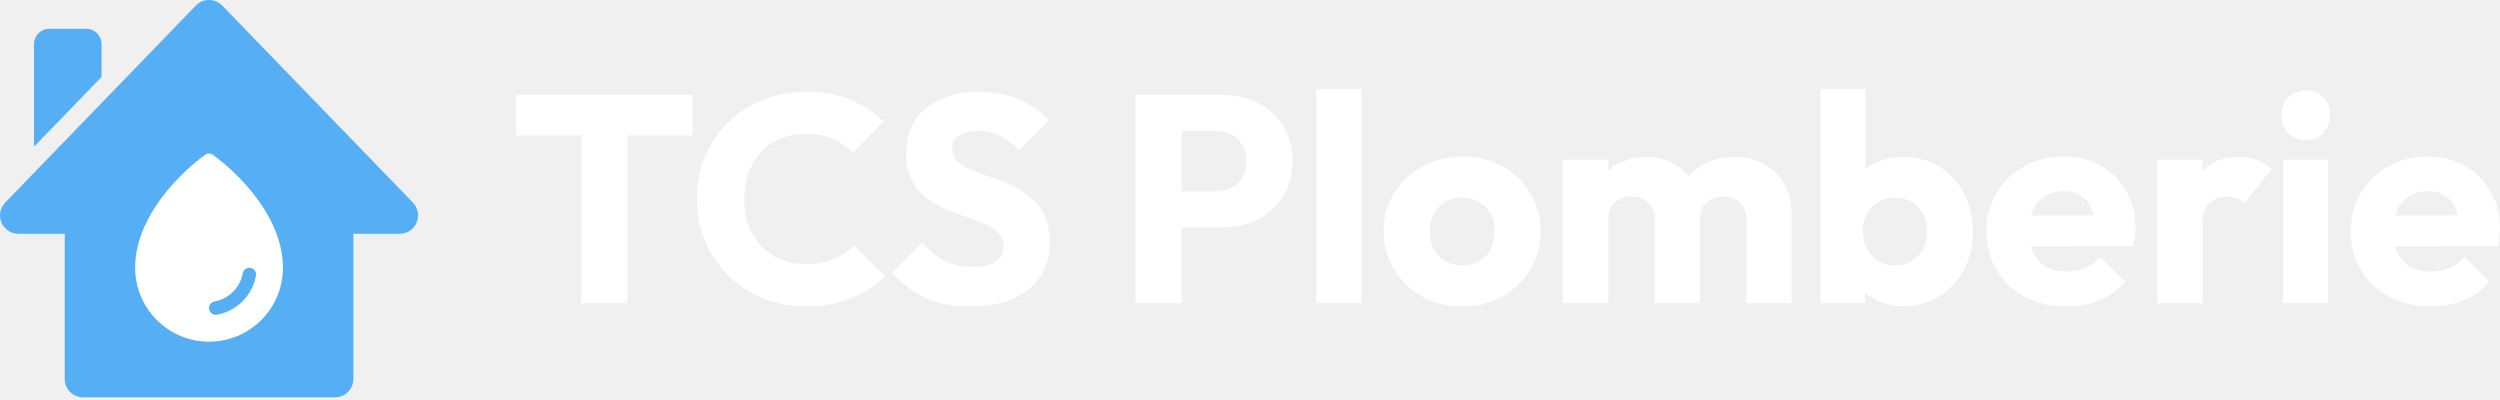
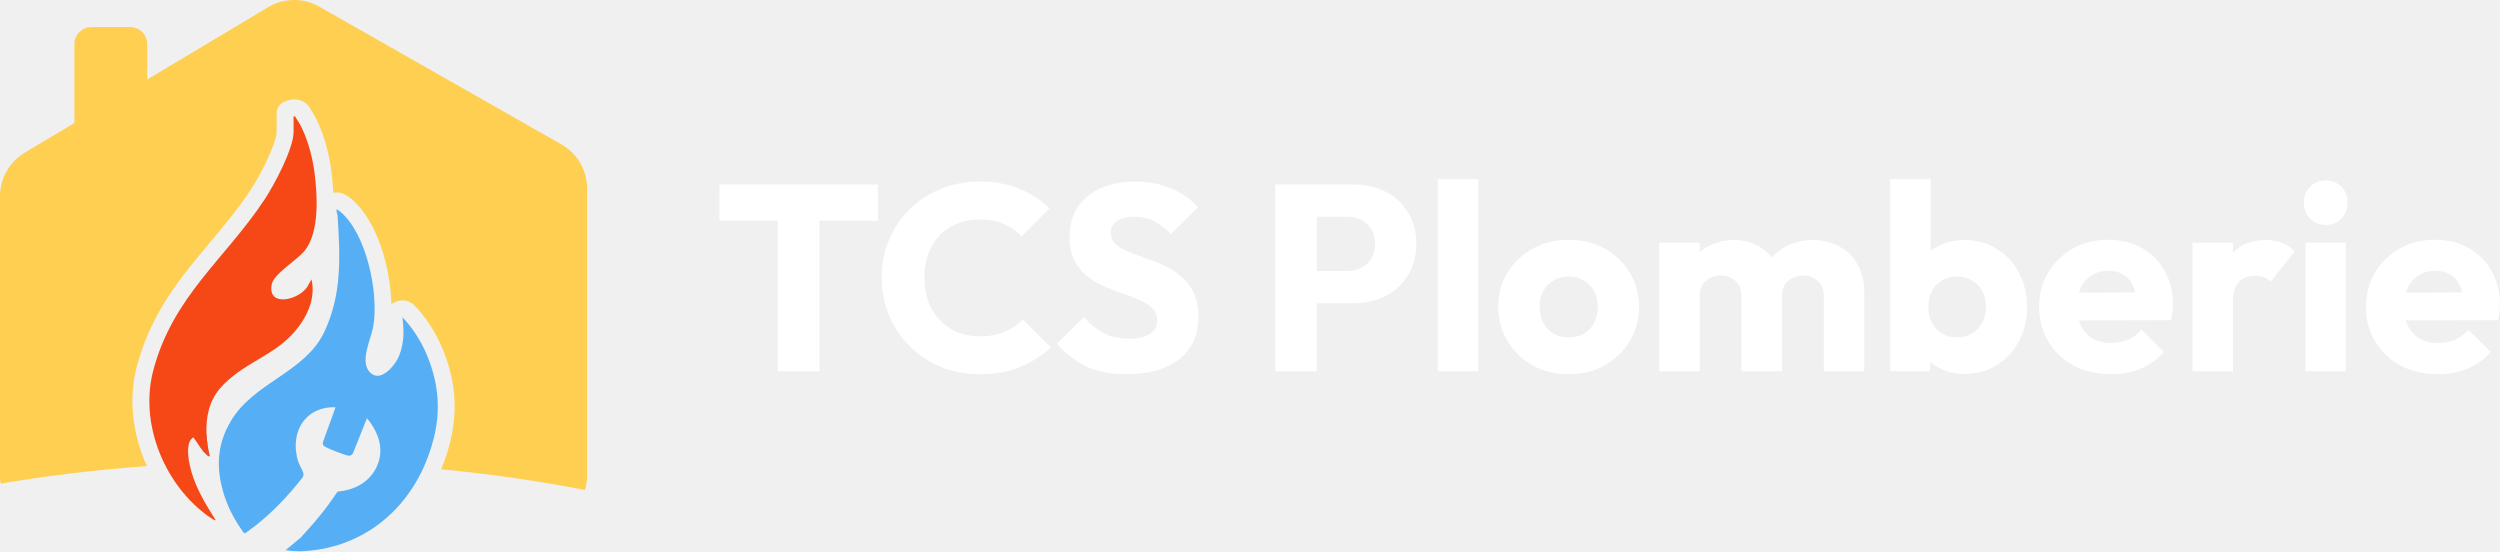
- <svg xmlns="http://www.w3.org/2000/svg" width="814" height="130" viewBox="0 0 814 130" fill="none">
-   <path d="M189.202 98.696V31.88H204.274V98.696H189.202ZM167.986 44.072V30.92H225.49V44.072H167.986Z" fill="white" />
-   <path d="M262.504 99.752C257.448 99.752 252.744 98.888 248.392 97.16C244.104 95.368 240.328 92.872 237.064 89.672C233.864 86.472 231.368 82.76 229.576 78.536C227.784 74.248 226.888 69.64 226.888 64.712C226.888 59.784 227.784 55.208 229.576 50.984C231.368 46.696 233.864 42.984 237.064 39.848C240.264 36.712 244.008 34.28 248.296 32.552C252.648 30.76 257.352 29.864 262.408 29.864C267.784 29.864 272.552 30.728 276.712 32.456C280.936 34.184 284.616 36.552 287.752 39.56L277.672 49.736C275.88 47.816 273.704 46.312 271.144 45.224C268.648 44.136 265.736 43.592 262.408 43.592C259.464 43.592 256.744 44.104 254.248 45.128C251.816 46.088 249.704 47.496 247.912 49.352C246.184 51.208 244.808 53.448 243.784 56.072C242.824 58.696 242.344 61.576 242.344 64.712C242.344 67.912 242.824 70.824 243.784 73.448C244.808 76.072 246.184 78.312 247.912 80.168C249.704 82.024 251.816 83.464 254.248 84.488C256.744 85.512 259.464 86.024 262.408 86.024C265.864 86.024 268.872 85.48 271.432 84.392C273.992 83.304 276.2 81.8 278.056 79.88L288.232 90.056C284.968 93.064 281.224 95.432 277 97.16C272.84 98.888 268.008 99.752 262.504 99.752Z" fill="white" />
-   <path d="M315.758 99.752C310.19 99.752 305.39 98.856 301.358 97.064C297.39 95.208 293.742 92.424 290.414 88.712L300.206 79.016C302.382 81.512 304.782 83.464 307.406 84.872C310.094 86.216 313.198 86.888 316.718 86.888C319.918 86.888 322.382 86.312 324.11 85.16C325.902 84.008 326.798 82.408 326.798 80.36C326.798 78.504 326.222 77 325.07 75.848C323.918 74.696 322.382 73.704 320.462 72.872C318.606 72.04 316.526 71.24 314.222 70.472C311.982 69.704 309.742 68.84 307.502 67.88C305.262 66.856 303.182 65.608 301.262 64.136C299.406 62.6 297.902 60.712 296.75 58.472C295.598 56.168 295.022 53.288 295.022 49.832C295.022 45.672 296.014 42.088 297.998 39.08C300.046 36.072 302.862 33.8 306.446 32.264C310.03 30.664 314.158 29.864 318.83 29.864C323.566 29.864 327.886 30.696 331.79 32.36C335.758 34.024 339.022 36.296 341.582 39.176L331.79 48.872C329.742 46.76 327.662 45.192 325.55 44.168C323.502 43.144 321.166 42.632 318.542 42.632C315.918 42.632 313.838 43.144 312.302 44.168C310.766 45.128 309.998 46.536 309.998 48.392C309.998 50.12 310.574 51.528 311.726 52.616C312.878 53.64 314.382 54.536 316.238 55.304C318.158 56.072 320.238 56.84 322.478 57.608C324.782 58.376 327.054 59.272 329.294 60.296C331.534 61.32 333.582 62.632 335.438 64.232C337.358 65.768 338.894 67.752 340.046 70.184C341.198 72.552 341.774 75.496 341.774 79.016C341.774 85.48 339.47 90.568 334.862 94.28C330.254 97.928 323.886 99.752 315.758 99.752Z" fill="white" />
-   <path d="M381.176 74.024V62.312H395.768C397.624 62.312 399.32 61.928 400.856 61.16C402.392 60.392 403.608 59.272 404.504 57.8C405.4 56.328 405.848 54.536 405.848 52.424C405.848 50.376 405.4 48.616 404.504 47.144C403.608 45.672 402.392 44.552 400.856 43.784C399.32 43.016 397.624 42.632 395.768 42.632H381.176V30.92H397.976C402.264 30.92 406.136 31.784 409.592 33.512C413.048 35.24 415.768 37.736 417.752 41C419.8 44.2 420.824 48.008 420.824 52.424C420.824 56.84 419.8 60.68 417.752 63.944C415.768 67.144 413.048 69.64 409.592 71.432C406.136 73.16 402.264 74.024 397.976 74.024H381.176ZM369.656 98.696V30.92H384.728V98.696H369.656Z" fill="white" />
-   <path d="M428.593 98.696V29H443.281V98.696H428.593Z" fill="white" />
-   <path d="M476.089 99.752C471.289 99.752 466.937 98.696 463.033 96.584C459.193 94.408 456.153 91.464 453.913 87.752C451.673 84.04 450.553 79.88 450.553 75.272C450.553 70.664 451.673 66.536 453.913 62.888C456.153 59.24 459.193 56.36 463.033 54.248C466.873 52.072 471.225 50.984 476.089 50.984C480.953 50.984 485.305 52.04 489.145 54.152C492.985 56.264 496.025 59.176 498.265 62.888C500.505 66.536 501.625 70.664 501.625 75.272C501.625 79.88 500.505 84.04 498.265 87.752C496.025 91.464 492.985 94.408 489.145 96.584C485.305 98.696 480.953 99.752 476.089 99.752ZM476.089 86.408C478.201 86.408 480.057 85.96 481.657 85.064C483.257 84.104 484.473 82.792 485.305 81.128C486.201 79.4 486.649 77.448 486.649 75.272C486.649 73.096 486.201 71.208 485.305 69.608C484.409 67.944 483.161 66.664 481.561 65.768C480.025 64.808 478.201 64.328 476.089 64.328C474.041 64.328 472.217 64.808 470.617 65.768C469.017 66.664 467.769 67.944 466.873 69.608C465.977 71.272 465.529 73.192 465.529 75.368C465.529 77.48 465.977 79.4 466.873 81.128C467.769 82.792 469.017 84.104 470.617 85.064C472.217 85.96 474.041 86.408 476.089 86.408Z" fill="white" />
-   <path d="M508.937 98.696V52.04H523.625V98.696H508.937ZM538.793 98.696V71.432C538.793 69.064 538.057 67.24 536.585 65.96C535.177 64.616 533.417 63.944 531.305 63.944C529.833 63.944 528.521 64.264 527.369 64.904C526.217 65.48 525.289 66.312 524.585 67.4C523.945 68.488 523.625 69.832 523.625 71.432L517.961 68.936C517.961 65.224 518.761 62.056 520.361 59.432C521.961 56.744 524.137 54.696 526.889 53.288C529.641 51.816 532.745 51.08 536.201 51.08C539.465 51.08 542.377 51.816 544.937 53.288C547.561 54.76 549.641 56.808 551.177 59.432C552.713 62.056 553.481 65.192 553.481 68.84V98.696H538.793ZM568.649 98.696V71.432C568.649 69.064 567.913 67.24 566.441 65.96C565.033 64.616 563.273 63.944 561.161 63.944C559.689 63.944 558.377 64.264 557.225 64.904C556.073 65.48 555.145 66.312 554.441 67.4C553.801 68.488 553.481 69.832 553.481 71.432L545.033 70.28C545.161 66.312 546.089 62.92 547.817 60.104C549.609 57.224 551.945 55.016 554.825 53.48C557.769 51.88 561.065 51.08 564.713 51.08C568.297 51.08 571.465 51.848 574.217 53.384C577.033 54.856 579.241 57 580.841 59.816C582.505 62.568 583.337 65.896 583.337 69.8V98.696H568.649Z" fill="white" />
-   <path d="M619.63 99.656C616.494 99.656 613.614 99.016 610.99 97.736C608.366 96.392 606.222 94.632 604.558 92.456C602.894 90.216 601.934 87.72 601.678 84.968V65.288C601.934 62.536 602.894 60.104 604.558 57.992C606.222 55.816 608.366 54.12 610.99 52.904C613.614 51.688 616.494 51.08 619.63 51.08C624.046 51.08 627.95 52.136 631.342 54.248C634.798 56.36 637.486 59.24 639.406 62.888C641.39 66.536 642.382 70.696 642.382 75.368C642.382 80.04 641.39 84.2 639.406 87.848C637.486 91.496 634.798 94.376 631.342 96.488C627.95 98.6 624.046 99.656 619.63 99.656ZM592.75 98.696V29H607.438V63.464L605.038 74.792L607.246 86.12V98.696H592.75ZM617.038 86.408C619.086 86.408 620.878 85.928 622.414 84.968C624.014 84.008 625.262 82.696 626.158 81.032C627.054 79.368 627.502 77.48 627.502 75.368C627.502 73.192 627.054 71.272 626.158 69.608C625.262 67.944 624.014 66.664 622.414 65.768C620.878 64.808 619.086 64.328 617.038 64.328C614.99 64.328 613.166 64.808 611.566 65.768C609.966 66.664 608.718 67.944 607.822 69.608C606.99 71.272 606.574 73.192 606.574 75.368C606.574 77.544 607.022 79.464 607.918 81.128C608.814 82.792 610.03 84.104 611.566 85.064C613.166 85.96 614.99 86.408 617.038 86.408Z" fill="white" />
-   <path d="M672.883 99.752C667.827 99.752 663.315 98.728 659.347 96.68C655.443 94.568 652.371 91.656 650.131 87.944C647.891 84.232 646.771 80.04 646.771 75.368C646.771 70.696 647.859 66.536 650.035 62.888C652.275 59.176 655.283 56.264 659.059 54.152C662.835 52.04 667.091 50.984 671.827 50.984C676.435 50.984 680.499 51.976 684.019 53.96C687.539 55.944 690.291 58.696 692.275 62.216C694.323 65.736 695.347 69.768 695.347 74.312C695.347 75.144 695.283 76.04 695.155 77C695.091 77.896 694.931 78.952 694.675 80.168L654.451 80.264V70.184L688.435 70.088L682.099 74.312C682.035 71.624 681.619 69.416 680.851 67.688C680.083 65.896 678.931 64.552 677.395 63.656C675.923 62.696 674.099 62.216 671.923 62.216C669.619 62.216 667.603 62.76 665.875 63.848C664.211 64.872 662.899 66.344 661.939 68.264C661.043 70.184 660.595 72.52 660.595 75.272C660.595 78.024 661.075 80.392 662.035 82.376C663.059 84.296 664.467 85.8 666.259 86.888C668.115 87.912 670.291 88.424 672.787 88.424C675.091 88.424 677.171 88.04 679.027 87.272C680.883 86.44 682.515 85.224 683.923 83.624L691.987 91.688C689.683 94.376 686.899 96.392 683.635 97.736C680.371 99.08 676.787 99.752 672.883 99.752Z" fill="white" />
-   <path d="M702.437 98.696V52.04H717.125V98.696H702.437ZM717.125 73.064L710.981 68.264C712.197 62.824 714.245 58.6 717.125 55.592C720.005 52.584 724.005 51.08 729.125 51.08C731.365 51.08 733.317 51.432 734.981 52.136C736.709 52.776 738.213 53.8 739.493 55.208L730.757 66.248C730.117 65.544 729.317 65 728.357 64.616C727.397 64.232 726.309 64.04 725.093 64.04C722.661 64.04 720.709 64.808 719.237 66.344C717.829 67.816 717.125 70.056 717.125 73.064Z" fill="white" />
-   <path d="M743.406 98.696V52.04H758.094V98.696H743.406ZM750.798 45.608C748.494 45.608 746.574 44.84 745.038 43.304C743.566 41.704 742.83 39.784 742.83 37.544C742.83 35.24 743.566 33.32 745.038 31.784C746.574 30.248 748.494 29.48 750.798 29.48C753.102 29.48 754.99 30.248 756.462 31.784C757.934 33.32 758.67 35.24 758.67 37.544C758.67 39.784 757.934 41.704 756.462 43.304C754.99 44.84 753.102 45.608 750.798 45.608Z" fill="white" />
-   <path d="M791.477 99.752C786.421 99.752 781.909 98.728 777.941 96.68C774.037 94.568 770.965 91.656 768.725 87.944C766.485 84.232 765.365 80.04 765.365 75.368C765.365 70.696 766.453 66.536 768.629 62.888C770.869 59.176 773.877 56.264 777.653 54.152C781.429 52.04 785.685 50.984 790.421 50.984C795.029 50.984 799.093 51.976 802.613 53.96C806.133 55.944 808.885 58.696 810.869 62.216C812.917 65.736 813.941 69.768 813.941 74.312C813.941 75.144 813.877 76.04 813.749 77C813.685 77.896 813.525 78.952 813.269 80.168L773.045 80.264V70.184L807.029 70.088L800.693 74.312C800.629 71.624 800.213 69.416 799.445 67.688C798.677 65.896 797.525 64.552 795.989 63.656C794.517 62.696 792.693 62.216 790.517 62.216C788.213 62.216 786.197 62.76 784.469 63.848C782.805 64.872 781.493 66.344 780.533 68.264C779.637 70.184 779.189 72.52 779.189 75.272C779.189 78.024 779.669 80.392 780.629 82.376C781.653 84.296 783.061 85.8 784.853 86.888C786.709 87.912 788.885 88.424 791.381 88.424C793.685 88.424 795.765 88.04 797.621 87.272C799.477 86.44 801.109 85.224 802.517 83.624L810.581 91.688C808.277 94.376 805.493 96.392 802.229 97.736C798.965 99.08 795.381 99.752 791.477 99.752Z" fill="white" />
-   <path d="M63.755 1.827C66.113 -0.609 70.02 -0.609 72.378 1.827L134.432 65.949C138.116 69.757 135.418 76.122 130.12 76.122H115.013C115.048 76.868 115.066 77.618 115.066 78.372V123.372C115.066 126.686 112.38 129.372 109.066 129.372H27.066C23.753 129.372 21.066 126.686 21.066 123.372V78.372C21.066 77.618 21.085 76.868 21.12 76.122H6.012C0.714 76.122 -1.984 69.756 1.7 65.949L63.755 1.827ZM28.066 9.372C30.828 9.372 33.066 11.611 33.066 14.372V25.047L11.191 47.65C11.11 47.293 11.066 46.921 11.066 46.539V14.372C11.066 11.611 13.305 9.372 16.066 9.372H28.066Z" fill="#56AFF4" />
-   <path d="M80.641 60.868C77.263 56.968 73.462 53.455 69.307 50.396C68.939 50.138 68.501 50 68.052 50C67.603 50 67.164 50.138 66.796 50.396C62.649 53.456 58.855 56.969 55.484 60.868C47.968 69.501 44 78.601 44 87.187C44 93.569 46.535 99.689 51.048 104.202C55.56 108.714 61.681 111.249 68.062 111.249C74.444 111.249 80.565 108.714 85.077 104.202C89.59 99.689 92.125 93.569 92.125 87.187C92.125 78.601 88.157 69.501 80.641 60.868ZM83.334 89.741C82.767 92.909 81.242 95.828 78.966 98.103C76.69 100.379 73.771 101.903 70.603 102.469C70.486 102.488 70.368 102.498 70.25 102.499C69.701 102.499 69.173 102.293 68.769 101.921C68.365 101.55 68.116 101.04 68.071 100.493C68.025 99.946 68.187 99.402 68.524 98.969C68.861 98.536 69.348 98.245 69.889 98.154C74.42 97.392 78.264 93.547 79.033 89.008C79.13 88.436 79.451 87.926 79.924 87.59C80.397 87.254 80.984 87.12 81.557 87.217C82.129 87.314 82.639 87.635 82.975 88.108C83.311 88.581 83.445 89.169 83.348 89.741H83.334Z" fill="white" />
+ <svg xmlns="http://www.w3.org/2000/svg" width="907" height="200" viewBox="0 0 907 200" fill="none">
+   <path d="M282.216 134.696V67.88H297.288V134.696H282.216ZM261 80.072V66.92H318.504V80.072H261Z" fill="white" />
+   <path d="M355.518 135.752C350.462 135.752 345.758 134.888 341.406 133.16C337.118 131.368 333.342 128.872 330.078 125.672C326.878 122.472 324.382 118.76 322.59 114.536C320.798 110.248 319.902 105.64 319.902 100.712C319.902 95.784 320.798 91.208 322.59 86.984C324.382 82.696 326.878 78.984 330.078 75.848C333.278 72.712 337.022 70.28 341.31 68.552C345.662 66.76 350.366 65.864 355.422 65.864C360.798 65.864 365.566 66.728 369.726 68.456C373.95 70.184 377.63 72.552 380.766 75.56L370.686 85.736C368.894 83.816 366.718 82.312 364.158 81.224C361.662 80.136 358.75 79.592 355.422 79.592C352.478 79.592 349.758 80.104 347.262 81.128C344.83 82.088 342.718 83.496 340.926 85.352C339.198 87.208 337.822 89.448 336.798 92.072C335.838 94.696 335.358 97.576 335.358 100.712C335.358 103.912 335.838 106.824 336.798 109.448C337.822 112.072 339.198 114.312 340.926 116.168C342.718 118.024 344.83 119.464 347.262 120.488C349.758 121.512 352.478 122.024 355.422 122.024C358.878 122.024 361.886 121.48 364.446 120.392C367.006 119.304 369.214 117.8 371.07 115.88L381.246 126.056C377.982 129.064 374.238 131.432 370.014 133.16C365.854 134.888 361.022 135.752 355.518 135.752Z" fill="white" />
+   <path d="M408.773 135.752C403.205 135.752 398.404 134.856 394.372 133.064C390.404 131.208 386.756 128.424 383.428 124.712L393.221 115.016C395.397 117.512 397.797 119.464 400.421 120.872C403.109 122.216 406.212 122.888 409.732 122.888C412.932 122.888 415.396 122.312 417.124 121.16C418.916 120.008 419.812 118.408 419.812 116.36C419.812 114.504 419.237 113 418.085 111.848C416.933 110.696 415.397 109.704 413.477 108.872C411.621 108.04 409.54 107.24 407.236 106.472C404.996 105.704 402.756 104.84 400.516 103.88C398.276 102.856 396.197 101.608 394.277 100.136C392.421 98.6 390.916 96.712 389.764 94.472C388.612 92.168 388.036 89.288 388.036 85.832C388.036 81.672 389.028 78.088 391.012 75.08C393.06 72.072 395.876 69.8 399.46 68.264C403.044 66.664 407.172 65.864 411.844 65.864C416.58 65.864 420.901 66.696 424.805 68.36C428.773 70.024 432.036 72.296 434.596 75.176L424.805 84.872C422.757 82.76 420.676 81.192 418.564 80.168C416.516 79.144 414.181 78.632 411.557 78.632C408.933 78.632 406.852 79.144 405.316 80.168C403.78 81.128 403.012 82.536 403.012 84.392C403.012 86.12 403.588 87.528 404.74 88.616C405.892 89.64 407.397 90.536 409.253 91.304C411.173 92.072 413.253 92.84 415.493 93.608C417.797 94.376 420.069 95.272 422.309 96.296C424.549 97.32 426.597 98.632 428.452 100.232C430.373 101.768 431.909 103.752 433.061 106.184C434.212 108.552 434.788 111.496 434.788 115.016C434.788 121.48 432.484 126.568 427.876 130.28C423.268 133.928 416.901 135.752 408.773 135.752Z" fill="white" />
+   <path d="M474.191 110.024V98.312H488.783C490.639 98.312 492.334 97.928 493.87 97.16C495.406 96.392 496.623 95.272 497.519 93.8C498.415 92.328 498.863 90.536 498.863 88.424C498.863 86.376 498.415 84.616 497.519 83.144C496.623 81.672 495.406 80.552 493.87 79.784C492.334 79.016 490.639 78.632 488.783 78.632H474.191V66.92H490.99C495.278 66.92 499.151 67.784 502.607 69.512C506.063 71.24 508.782 73.736 510.766 77C512.814 80.2 513.839 84.008 513.839 88.424C513.839 92.84 512.814 96.68 510.766 99.944C508.782 103.144 506.063 105.64 502.607 107.432C499.151 109.16 495.278 110.024 490.99 110.024H474.191ZM462.671 134.696V66.92H477.743V134.696H462.671Z" fill="white" />
+   <path d="M521.608 134.696V65H536.296V134.696H521.608Z" fill="white" />
+   <path d="M569.103 135.752C564.303 135.752 559.951 134.696 556.047 132.584C552.207 130.408 549.167 127.464 546.927 123.752C544.687 120.04 543.567 115.88 543.567 111.272C543.567 106.664 544.687 102.536 546.927 98.888C549.167 95.24 552.207 92.36 556.047 90.248C559.887 88.072 564.239 86.984 569.103 86.984C573.967 86.984 578.319 88.04 582.159 90.152C585.999 92.264 589.039 95.176 591.279 98.888C593.519 102.536 594.639 106.664 594.639 111.272C594.639 115.88 593.519 120.04 591.279 123.752C589.039 127.464 585.999 130.408 582.159 132.584C578.319 134.696 573.967 135.752 569.103 135.752ZM569.103 122.408C571.215 122.408 573.071 121.96 574.671 121.064C576.271 120.104 577.487 118.792 578.319 117.128C579.215 115.4 579.663 113.448 579.663 111.272C579.663 109.096 579.215 107.208 578.319 105.608C577.423 103.944 576.175 102.664 574.575 101.768C573.039 100.808 571.215 100.328 569.103 100.328C567.055 100.328 565.231 100.808 563.631 101.768C562.031 102.664 560.783 103.944 559.887 105.608C558.991 107.272 558.543 109.192 558.543 111.368C558.543 113.48 558.991 115.4 559.887 117.128C560.783 118.792 562.031 120.104 563.631 121.064C565.231 121.96 567.055 122.408 569.103 122.408Z" fill="white" />
+   <path d="M601.952 134.696V88.04H616.639V134.696H601.952ZM631.807 134.696V107.432C631.807 105.064 631.071 103.24 629.599 101.96C628.191 100.616 626.431 99.944 624.319 99.944C622.847 99.944 621.536 100.264 620.384 100.904C619.232 101.48 618.303 102.312 617.599 103.4C616.959 104.488 616.639 105.832 616.639 107.432L610.975 104.936C610.975 101.224 611.775 98.056 613.375 95.432C614.975 92.744 617.152 90.696 619.904 89.288C622.656 87.816 625.76 87.08 629.216 87.08C632.48 87.08 635.392 87.816 637.952 89.288C640.576 90.76 642.655 92.808 644.191 95.432C645.727 98.056 646.496 101.192 646.496 104.84V134.696H631.807ZM661.664 134.696V107.432C661.664 105.064 660.928 103.24 659.456 101.96C658.048 100.616 656.288 99.944 654.176 99.944C652.704 99.944 651.392 100.264 650.24 100.904C649.088 101.48 648.16 102.312 647.456 103.4C646.816 104.488 646.496 105.832 646.496 107.432L638.047 106.28C638.175 102.312 639.104 98.92 640.832 96.104C642.624 93.224 644.96 91.016 647.84 89.48C650.784 87.88 654.08 87.08 657.728 87.08C661.312 87.08 664.48 87.848 667.232 89.384C670.048 90.856 672.256 93 673.855 95.816C675.52 98.568 676.352 101.896 676.352 105.8V134.696H661.664Z" fill="white" />
+   <path d="M712.644 135.656C709.508 135.656 706.628 135.016 704.004 133.736C701.38 132.392 699.236 130.632 697.572 128.456C695.908 126.216 694.948 123.72 694.692 120.968V101.288C694.948 98.536 695.908 96.104 697.572 93.992C699.236 91.816 701.38 90.12 704.004 88.904C706.628 87.688 709.508 87.08 712.644 87.08C717.06 87.08 720.964 88.136 724.356 90.248C727.812 92.36 730.5 95.24 732.42 98.888C734.404 102.536 735.396 106.696 735.396 111.368C735.396 116.04 734.404 120.2 732.42 123.848C730.5 127.496 727.812 130.376 724.356 132.488C720.964 134.6 717.06 135.656 712.644 135.656ZM685.764 134.696V65H700.452V99.464L698.052 110.792L700.26 122.12V134.696H685.764ZM710.052 122.408C712.1 122.408 713.892 121.928 715.428 120.968C717.028 120.008 718.276 118.696 719.172 117.032C720.068 115.368 720.516 113.48 720.516 111.368C720.516 109.192 720.068 107.272 719.172 105.608C718.276 103.944 717.028 102.664 715.428 101.768C713.892 100.808 712.1 100.328 710.052 100.328C708.004 100.328 706.18 100.808 704.58 101.768C702.98 102.664 701.732 103.944 700.836 105.608C700.004 107.272 699.588 109.192 699.588 111.368C699.588 113.544 700.036 115.464 700.932 117.128C701.828 118.792 703.044 120.104 704.58 121.064C706.18 121.96 708.004 122.408 710.052 122.408Z" fill="white" />
+   <path d="M765.898 135.752C760.842 135.752 756.33 134.728 752.362 132.68C748.458 130.568 745.386 127.656 743.146 123.944C740.906 120.232 739.786 116.04 739.786 111.368C739.786 106.696 740.874 102.536 743.05 98.888C745.29 95.176 748.298 92.264 752.074 90.152C755.85 88.04 760.106 86.984 764.842 86.984C769.45 86.984 773.514 87.976 777.034 89.96C780.554 91.944 783.306 94.696 785.29 98.216C787.338 101.736 788.362 105.768 788.362 110.312C788.362 111.144 788.298 112.04 788.17 113C788.106 113.896 787.946 114.952 787.69 116.168L747.466 116.264V106.184L781.45 106.088L775.114 110.312C775.05 107.624 774.634 105.416 773.866 103.688C773.098 101.896 771.946 100.552 770.41 99.656C768.938 98.696 767.114 98.216 764.938 98.216C762.634 98.216 760.618 98.76 758.89 99.848C757.226 100.872 755.914 102.344 754.954 104.264C754.058 106.184 753.61 108.52 753.61 111.272C753.61 114.024 754.09 116.392 755.05 118.376C756.074 120.296 757.482 121.8 759.274 122.888C761.13 123.912 763.306 124.424 765.802 124.424C768.106 124.424 770.186 124.04 772.042 123.272C773.898 122.44 775.53 121.224 776.938 119.624L785.002 127.688C782.698 130.376 779.914 132.392 776.65 133.736C773.386 135.08 769.802 135.752 765.898 135.752Z" fill="white" />
+   <path d="M795.451 134.696V88.04H810.14V134.696H795.451ZM810.14 109.064L803.995 104.264C805.211 98.824 807.26 94.6 810.14 91.592C813.02 88.584 817.02 87.08 822.14 87.08C824.38 87.08 826.331 87.432 827.995 88.136C829.723 88.776 831.228 89.8 832.508 91.208L823.771 102.248C823.131 101.544 822.332 101 821.372 100.616C820.412 100.232 819.323 100.04 818.107 100.04C815.675 100.04 813.724 100.808 812.252 102.344C810.844 103.816 810.14 106.056 810.14 109.064Z" fill="white" />
+   <path d="M836.42 134.696V88.04H851.108V134.696H836.42ZM843.812 81.608C841.508 81.608 839.588 80.84 838.052 79.304C836.58 77.704 835.844 75.784 835.844 73.544C835.844 71.24 836.58 69.32 838.052 67.784C839.588 66.248 841.508 65.48 843.812 65.48C846.116 65.48 848.004 66.248 849.476 67.784C850.948 69.32 851.684 71.24 851.684 73.544C851.684 75.784 850.948 77.704 849.476 79.304C848.004 80.84 846.116 81.608 843.812 81.608Z" fill="white" />
+   <path d="M884.492 135.752C879.436 135.752 874.924 134.728 870.956 132.68C867.052 130.568 863.98 127.656 861.74 123.944C859.5 120.232 858.38 116.04 858.38 111.368C858.38 106.696 859.467 102.536 861.643 98.888C863.883 95.176 866.891 92.264 870.667 90.152C874.443 88.04 878.699 86.984 883.435 86.984C888.043 86.984 892.108 87.976 895.628 89.96C899.148 91.944 901.899 94.696 903.883 98.216C905.931 101.736 906.956 105.768 906.956 110.312C906.956 111.144 906.891 112.04 906.763 113C906.699 113.896 906.54 114.952 906.284 116.168L866.06 116.264V106.184L900.044 106.088L893.708 110.312C893.644 107.624 893.227 105.416 892.459 103.688C891.691 101.896 890.539 100.552 889.003 99.656C887.531 98.696 885.707 98.216 883.531 98.216C881.227 98.216 879.212 98.76 877.484 99.848C875.82 100.872 874.507 102.344 873.547 104.264C872.651 106.184 872.203 108.52 872.203 111.272C872.203 114.024 872.683 116.392 873.643 118.376C874.667 120.296 876.075 121.8 877.867 122.888C879.723 123.912 881.9 124.424 884.396 124.424C886.7 124.424 888.779 124.04 890.635 123.272C892.491 122.44 894.123 121.224 895.531 119.624L903.596 127.688C901.292 130.376 898.508 132.392 895.244 133.736C891.98 135.08 888.396 135.752 884.492 135.752Z" fill="white" />
+   <g clip-path="url(#clip0_52_49)">
+     <path d="M155.304 165.608C155.071 166.222 154.838 166.849 154.592 167.451C154.101 168.667 153.574 169.859 153.009 171.027C152.751 171.555 152.481 172.071 152.224 172.587C151.585 173.779 150.923 174.946 150.223 176.077C149.941 176.519 149.646 176.974 149.352 177.416C149.057 177.846 148.762 178.288 148.456 178.718C148.247 179.013 148.038 179.308 147.817 179.603C147.547 179.984 147.265 180.365 146.971 180.733C143.878 184.715 140.257 188.18 136.219 191.03C135.274 191.694 134.305 192.333 133.311 192.922C133.188 192.996 133.065 193.07 132.942 193.144C132.574 193.365 132.206 193.574 131.838 193.783C131.826 193.795 131.801 193.795 131.789 193.807C131.543 193.942 131.298 194.09 131.028 194.213C130.66 194.421 130.279 194.618 129.899 194.802C129.359 195.073 128.819 195.331 128.266 195.576C128.217 195.601 128.156 195.626 128.107 195.65C127.579 195.896 127.039 196.117 126.499 196.338C126.413 196.375 126.315 196.412 126.229 196.449C125.787 196.633 125.333 196.805 124.879 196.965C124.449 197.125 124.02 197.272 123.59 197.42C123.504 197.444 123.418 197.481 123.333 197.506C123.038 197.604 122.743 197.702 122.437 197.788C122.412 197.8 122.375 197.8 122.351 197.813C122.056 197.899 121.774 197.985 121.479 198.071C121.283 198.132 121.087 198.181 120.89 198.231C120.522 198.341 120.154 198.439 119.773 198.525C119.761 198.525 119.749 198.538 119.737 198.538C119.307 198.636 118.841 198.747 118.411 198.845L117.27 199.078C116.693 199.189 116.104 199.287 115.515 199.386C114.876 199.496 114.226 199.582 113.575 199.656C112.925 199.742 112.262 199.803 111.599 199.852C110.937 199.902 110.274 199.951 109.611 199.975C109.218 199.975 108.826 200 108.445 200C106.825 200 105.217 199.852 103.622 199.594L109.059 195.073C110.286 193.746 111.501 192.419 112.692 191.055C113.269 190.404 113.833 189.74 114.398 189.077C114.975 188.401 115.539 187.713 116.104 187.012C116.521 186.508 116.926 186.005 117.331 185.489C118.571 183.891 119.786 182.269 120.939 180.598C121.443 179.873 121.946 179.124 122.437 178.374C128.463 177.785 133.74 175.216 136.526 169.638C139.656 163.359 137.41 156.822 133.127 151.735L128.119 164.281C127.923 164.772 127.505 165.153 126.99 165.288C126.622 165.387 126.241 165.313 125.873 165.202C123.578 164.514 119.872 163.052 118.276 162.266C116.423 161.344 117.27 160.373 117.441 159.612L121.737 147.754C121.516 147.742 121.308 147.742 121.111 147.742C120.743 147.742 120.387 147.754 120.043 147.779C119.602 147.804 119.172 147.84 118.755 147.902C118.436 147.951 118.129 148 117.822 148.062C117.699 148.086 117.576 148.111 117.454 148.148C117.159 148.209 116.877 148.283 116.595 148.369C116.251 148.467 115.92 148.578 115.601 148.713C115.269 148.836 114.95 148.971 114.643 149.118C114.398 149.229 114.165 149.352 113.931 149.487C113.821 149.548 113.71 149.61 113.6 149.684C113.355 149.819 113.134 149.966 112.9 150.126C112.545 150.372 112.201 150.642 111.869 150.925C111.685 151.084 111.501 151.256 111.329 151.428C111.158 151.588 110.986 151.772 110.826 151.944C110.667 152.116 110.519 152.288 110.372 152.46C110.213 152.669 110.053 152.866 109.906 153.087C109.759 153.284 109.624 153.48 109.488 153.689C109.403 153.824 109.317 153.959 109.243 154.095C109.169 154.218 109.096 154.34 109.034 154.463C108.826 154.844 108.629 155.25 108.458 155.655C108.359 155.889 108.273 156.122 108.188 156.355C108.126 156.528 108.053 156.724 108.003 156.908C107.942 157.093 107.893 157.265 107.844 157.449C107.795 157.597 107.77 157.732 107.733 157.879C107.697 158.014 107.672 158.162 107.635 158.309C107.598 158.457 107.574 158.592 107.549 158.739C107.488 159.083 107.427 159.427 107.39 159.784C107.39 159.808 107.378 159.833 107.39 159.857C107.341 160.214 107.316 160.558 107.304 160.914C107.292 161.184 107.279 161.455 107.279 161.725C107.279 162.155 107.292 162.585 107.328 163.027C107.341 163.249 107.365 163.47 107.39 163.691C107.463 164.355 107.574 165.018 107.709 165.694C107.807 166.148 107.918 166.603 108.053 167.058C108.47 168.508 109.857 170.658 110.102 171.936C110.2 172.501 109.979 172.808 109.734 173.263C109.083 174.098 108.421 174.922 107.746 175.745C107.5 176.04 107.267 176.335 107.022 176.617C106.788 176.912 106.543 177.207 106.285 177.49C106.064 177.748 105.843 178.006 105.622 178.264C104.984 179.001 104.334 179.726 103.671 180.451C102.959 181.225 102.247 181.974 101.511 182.724C100.836 183.424 100.149 184.112 99.449 184.776C99.228 184.997 98.995 185.218 98.774 185.427C98.332 185.845 97.89 186.25 97.449 186.656C97.4 186.693 97.363 186.742 97.314 186.779C97.056 187.012 96.798 187.246 96.528 187.479C95.939 188.008 95.325 188.536 94.712 189.052C94.589 189.15 94.466 189.249 94.344 189.347C93.779 189.826 93.19 190.293 92.601 190.76C92.466 190.87 92.331 190.969 92.196 191.079H92.183C91.128 191.903 90.06 192.689 88.968 193.451L88.403 193.266C88.047 192.763 87.679 192.259 87.335 191.743C87.188 191.522 87.041 191.301 86.894 191.079C86.832 190.993 86.783 190.907 86.722 190.821C86.476 190.44 86.219 190.047 85.986 189.654C85.384 188.683 84.82 187.688 84.292 186.68C84.083 186.275 83.874 185.87 83.666 185.452C83.592 185.292 83.519 185.132 83.433 184.973C83.2 184.481 82.979 183.977 82.758 183.474C82.549 182.994 82.353 182.503 82.168 182.024C81.751 180.967 81.383 179.91 81.076 178.841C80.966 178.485 80.868 178.141 80.782 177.785C80.683 177.44 80.598 177.084 80.512 176.74C80.426 176.396 80.34 176.052 80.266 175.708C80.156 175.192 80.045 174.676 79.959 174.172C79.861 173.656 79.787 173.152 79.714 172.648C79.665 172.317 79.628 171.973 79.591 171.641C79.554 171.309 79.517 170.977 79.493 170.646C79.419 169.736 79.382 168.827 79.382 167.918C79.382 167.525 79.395 167.144 79.419 166.763C79.407 166.689 79.419 166.615 79.419 166.542C79.444 166.222 79.456 165.89 79.493 165.559C79.554 164.809 79.653 164.06 79.775 163.31C79.824 162.991 79.886 162.683 79.959 162.364C80.008 162.081 80.07 161.799 80.144 161.528C80.205 161.234 80.278 160.939 80.364 160.644C80.463 160.275 80.573 159.907 80.683 159.538C80.819 159.096 80.978 158.666 81.138 158.223C81.248 157.904 81.359 157.609 81.493 157.302C81.567 157.105 81.653 156.908 81.739 156.712C81.862 156.405 82.009 156.085 82.156 155.778C82.242 155.594 82.328 155.422 82.414 155.237C82.426 155.213 82.439 155.2 82.451 155.176C82.561 154.942 82.672 154.709 82.794 154.488C82.893 154.291 83.003 154.082 83.114 153.886C83.285 153.566 83.457 153.259 83.641 152.94C92.012 138.6 110.704 135.258 117.699 120.329C124.13 106.617 123.406 92.941 122.473 78.319C122.412 77.533 121.958 76.795 122.093 75.972C122.105 75.96 122.118 75.96 122.13 75.96C122.326 75.96 123.32 76.66 123.553 76.869C133.102 84.966 137.496 106.666 135.409 118.486C134.562 123.266 130.39 131.105 134.207 135.074C135.066 135.959 135.986 136.327 136.931 136.327C137.091 136.327 137.263 136.315 137.422 136.29C137.471 136.29 137.52 136.278 137.557 136.278C137.704 136.254 137.864 136.217 138.024 136.167C138.183 136.131 138.33 136.081 138.478 136.02C138.686 135.934 138.895 135.848 139.104 135.737C139.312 135.627 139.509 135.516 139.705 135.381C139.901 135.258 140.098 135.111 140.294 134.963C140.49 134.816 140.687 134.656 140.883 134.496C140.969 134.41 141.067 134.324 141.153 134.238C141.251 134.152 141.35 134.054 141.435 133.968C141.705 133.71 141.975 133.427 142.221 133.12C142.405 132.924 142.565 132.727 142.712 132.53C142.798 132.432 142.871 132.334 142.945 132.236C143.105 132.027 143.252 131.83 143.387 131.621C143.522 131.412 143.657 131.203 143.792 131.007C143.915 130.798 144.037 130.601 144.148 130.405C144.43 129.913 144.651 129.434 144.823 129.004C146.627 124.445 146.615 119.887 146.001 115.119C151.966 121.263 156.09 129.84 157.857 138.232C159.857 147.791 158.667 156.503 155.329 165.608H155.304Z" fill="#56AFF4" />
+     <path d="M74.915 157.351C74.252 159.366 73.786 161.393 73.528 163.482C73.958 163.998 74.436 164.502 75.001 164.969C75.038 164.993 75.062 165.03 75.099 165.067C75.136 165.104 75.173 165.141 75.197 165.165C75.259 165.239 75.32 165.301 75.369 165.35C75.492 165.46 75.627 165.546 75.836 165.546C75.909 165.546 75.983 165.534 76.081 165.509C75.467 162.868 75.026 160.115 74.915 157.351ZM107.365 163.691C107.427 164.354 107.537 165.018 107.684 165.694C107.549 165.018 107.439 164.354 107.365 163.691ZM81.052 178.841C81.359 179.91 81.727 180.967 82.144 182.024C81.739 180.979 81.371 179.91 81.052 178.841Z" fill="#56AFF4" />
+     <path d="M113.011 101.345C114.68 108.386 111.219 115.377 106.69 120.575C99.069 129.311 87.716 131.806 79.874 140.849C75.872 145.469 74.657 151.404 74.915 157.351C75.026 160.115 75.467 162.868 76.081 165.51C75.983 165.534 75.909 165.546 75.836 165.546C75.627 165.546 75.492 165.46 75.369 165.35C75.32 165.301 75.259 165.239 75.197 165.166C75.173 165.141 75.136 165.104 75.099 165.067C75.062 165.03 75.038 164.994 75.001 164.969C74.436 164.502 73.958 163.998 73.528 163.482C72.264 161.959 71.393 160.238 70.104 158.629C69.687 159.059 69.196 159.415 68.914 159.98C67.478 162.88 68.594 168.176 69.466 171.235C71.233 177.416 74.841 183.338 78.253 188.72C78.229 188.745 78.192 188.757 78.131 188.757C77.738 188.757 76.67 188.069 75.725 187.406C75.516 187.246 75.308 187.098 75.124 186.963C74.645 186.607 74.252 186.312 74.093 186.177C59.083 174.504 50.651 153.001 55.622 134.337C62.777 107.428 81.493 94.207 95.939 72.458C99.424 67.211 106.506 53.978 106.506 47.871V42.256C106.678 42.219 106.801 42.194 106.899 42.194C107.083 42.194 107.144 42.268 107.181 42.367C107.193 42.416 107.206 42.477 107.218 42.538C107.243 42.6 107.255 42.661 107.304 42.723C110.974 47.773 113.269 56.239 114.079 62.407C115.171 70.676 116.018 84.229 110.483 91.012C107.733 94.391 99.388 99.343 98.602 103.053C98.48 103.668 98.418 104.221 98.418 104.724C98.418 107.501 100.284 108.619 102.64 108.619C104.739 108.619 107.243 107.735 109.169 106.371C109.525 106.113 109.857 105.855 110.164 105.572C110.63 105.154 111.047 104.712 111.379 104.233L113.011 101.345Z" fill="#F54816" />
+     <path d="M53.302 169.098C52.688 167.746 52.124 166.382 51.608 164.994C47.632 154.144 46.969 142.999 49.694 132.752C54.824 113.449 65.612 100.572 76.044 88.137C81.052 82.153 86.231 75.985 90.821 69.055C95.031 62.727 100.37 51.484 100.37 47.871V41.101C100.37 39.307 101.413 37.636 103.07 36.948C104.518 36.346 105.757 36.051 106.899 36.051C109.488 36.051 111.71 37.513 112.741 39.786C116.889 45.893 119.295 54.973 120.166 61.596C120.547 64.533 120.804 67.31 120.927 69.939C121.308 69.853 121.713 69.817 122.105 69.817C122.756 69.817 124.707 69.817 127.493 72.176C137.054 80.285 141.669 97.315 142 110.438C142.393 110.106 142.822 109.824 143.301 109.59C144.148 109.185 145.068 108.976 145.964 108.976C147.584 108.976 149.18 109.627 150.37 110.831C156.826 117.479 161.735 127.001 163.834 136.966C165.945 147.017 165.061 156.786 161.06 167.721C160.741 168.582 160.397 169.417 160.054 170.253C178.353 172.01 195.83 174.565 212.227 177.797C212.718 176.126 213 174.369 213 172.538V68.416C213 61.781 209.441 55.661 203.685 52.381L115.821 2.408C110.065 -0.872 102.984 -0.799 97.289 2.605L8.972 55.391C3.412 58.721 0 64.73 0 71.217V172.722C0 173.656 0.086 174.553 0.221 175.45C16.998 172.6 34.77 170.449 53.29 169.098H53.302Z" fill="#FFCF51" />
+     <path d="M33.137 9.83H47.252C50.639 9.83 53.388 12.582 53.388 15.973V45.524H27.001V15.973C27.001 12.582 29.75 9.83 33.137 9.83Z" fill="#FFCF51" />
+   </g>
+   <defs>
+     <clipPath id="clip0_52_49">
+       <rect width="213" height="200" fill="white" />
+     </clipPath>
+   </defs>
</svg>
